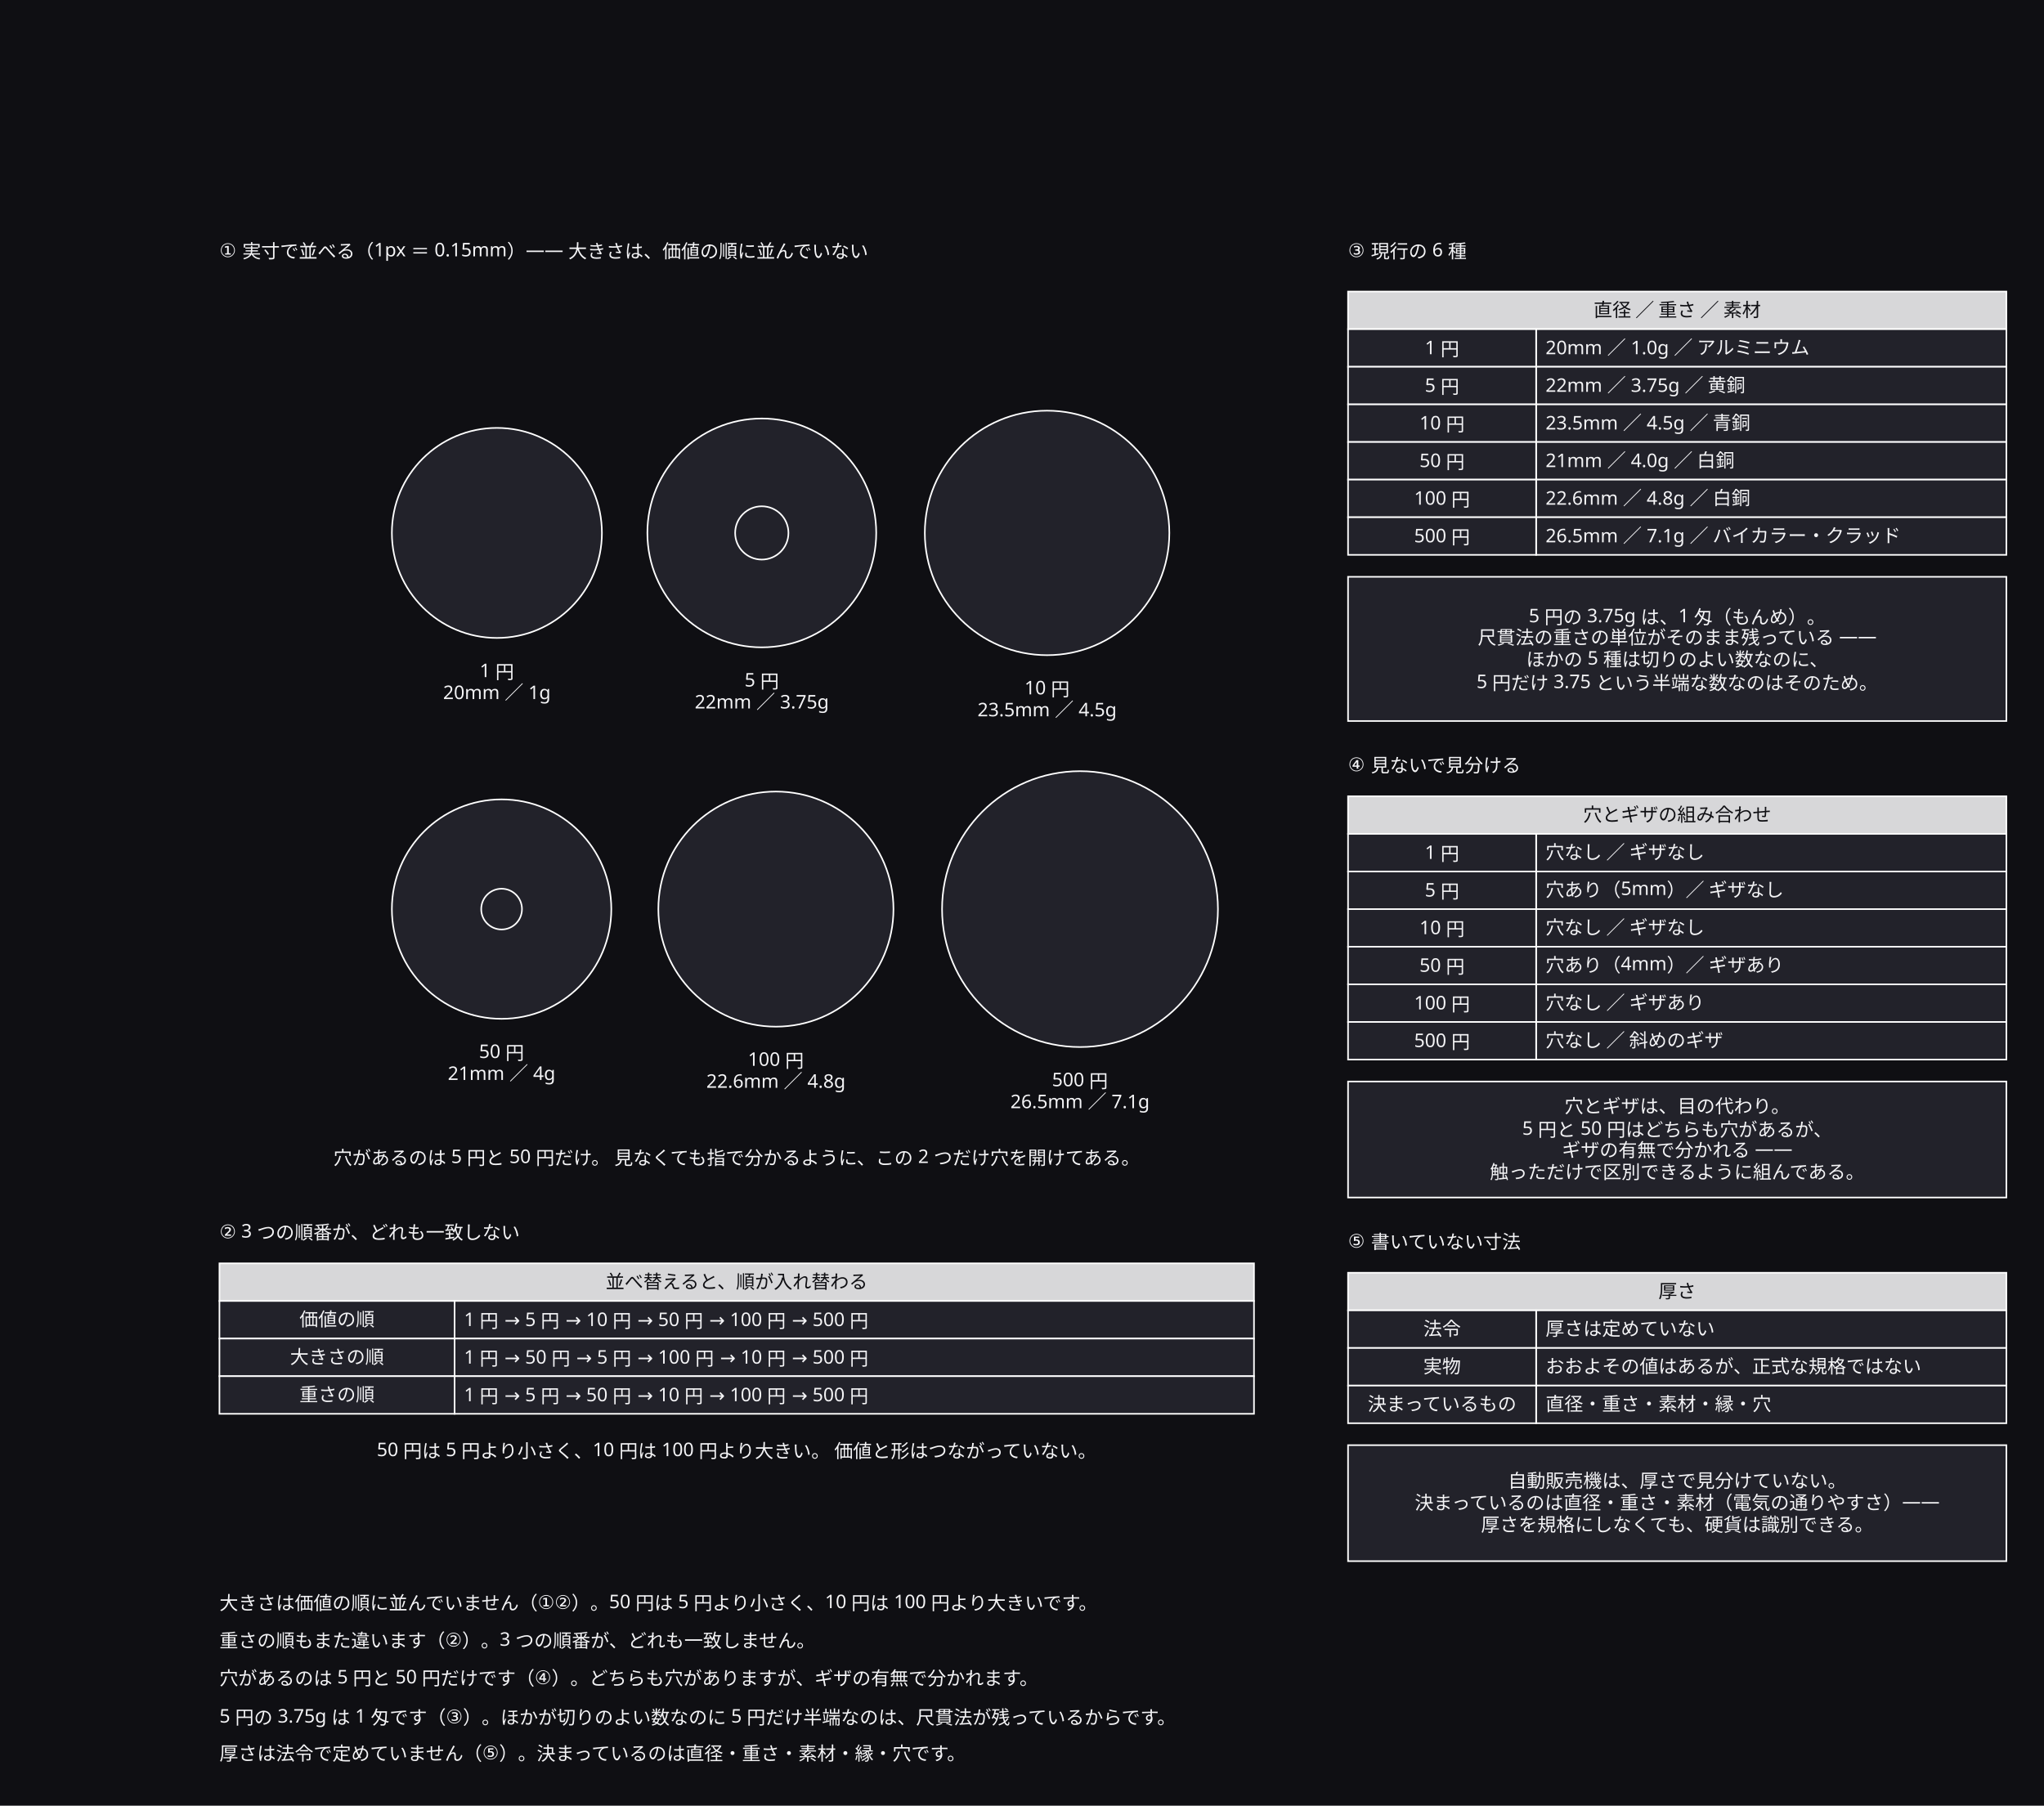
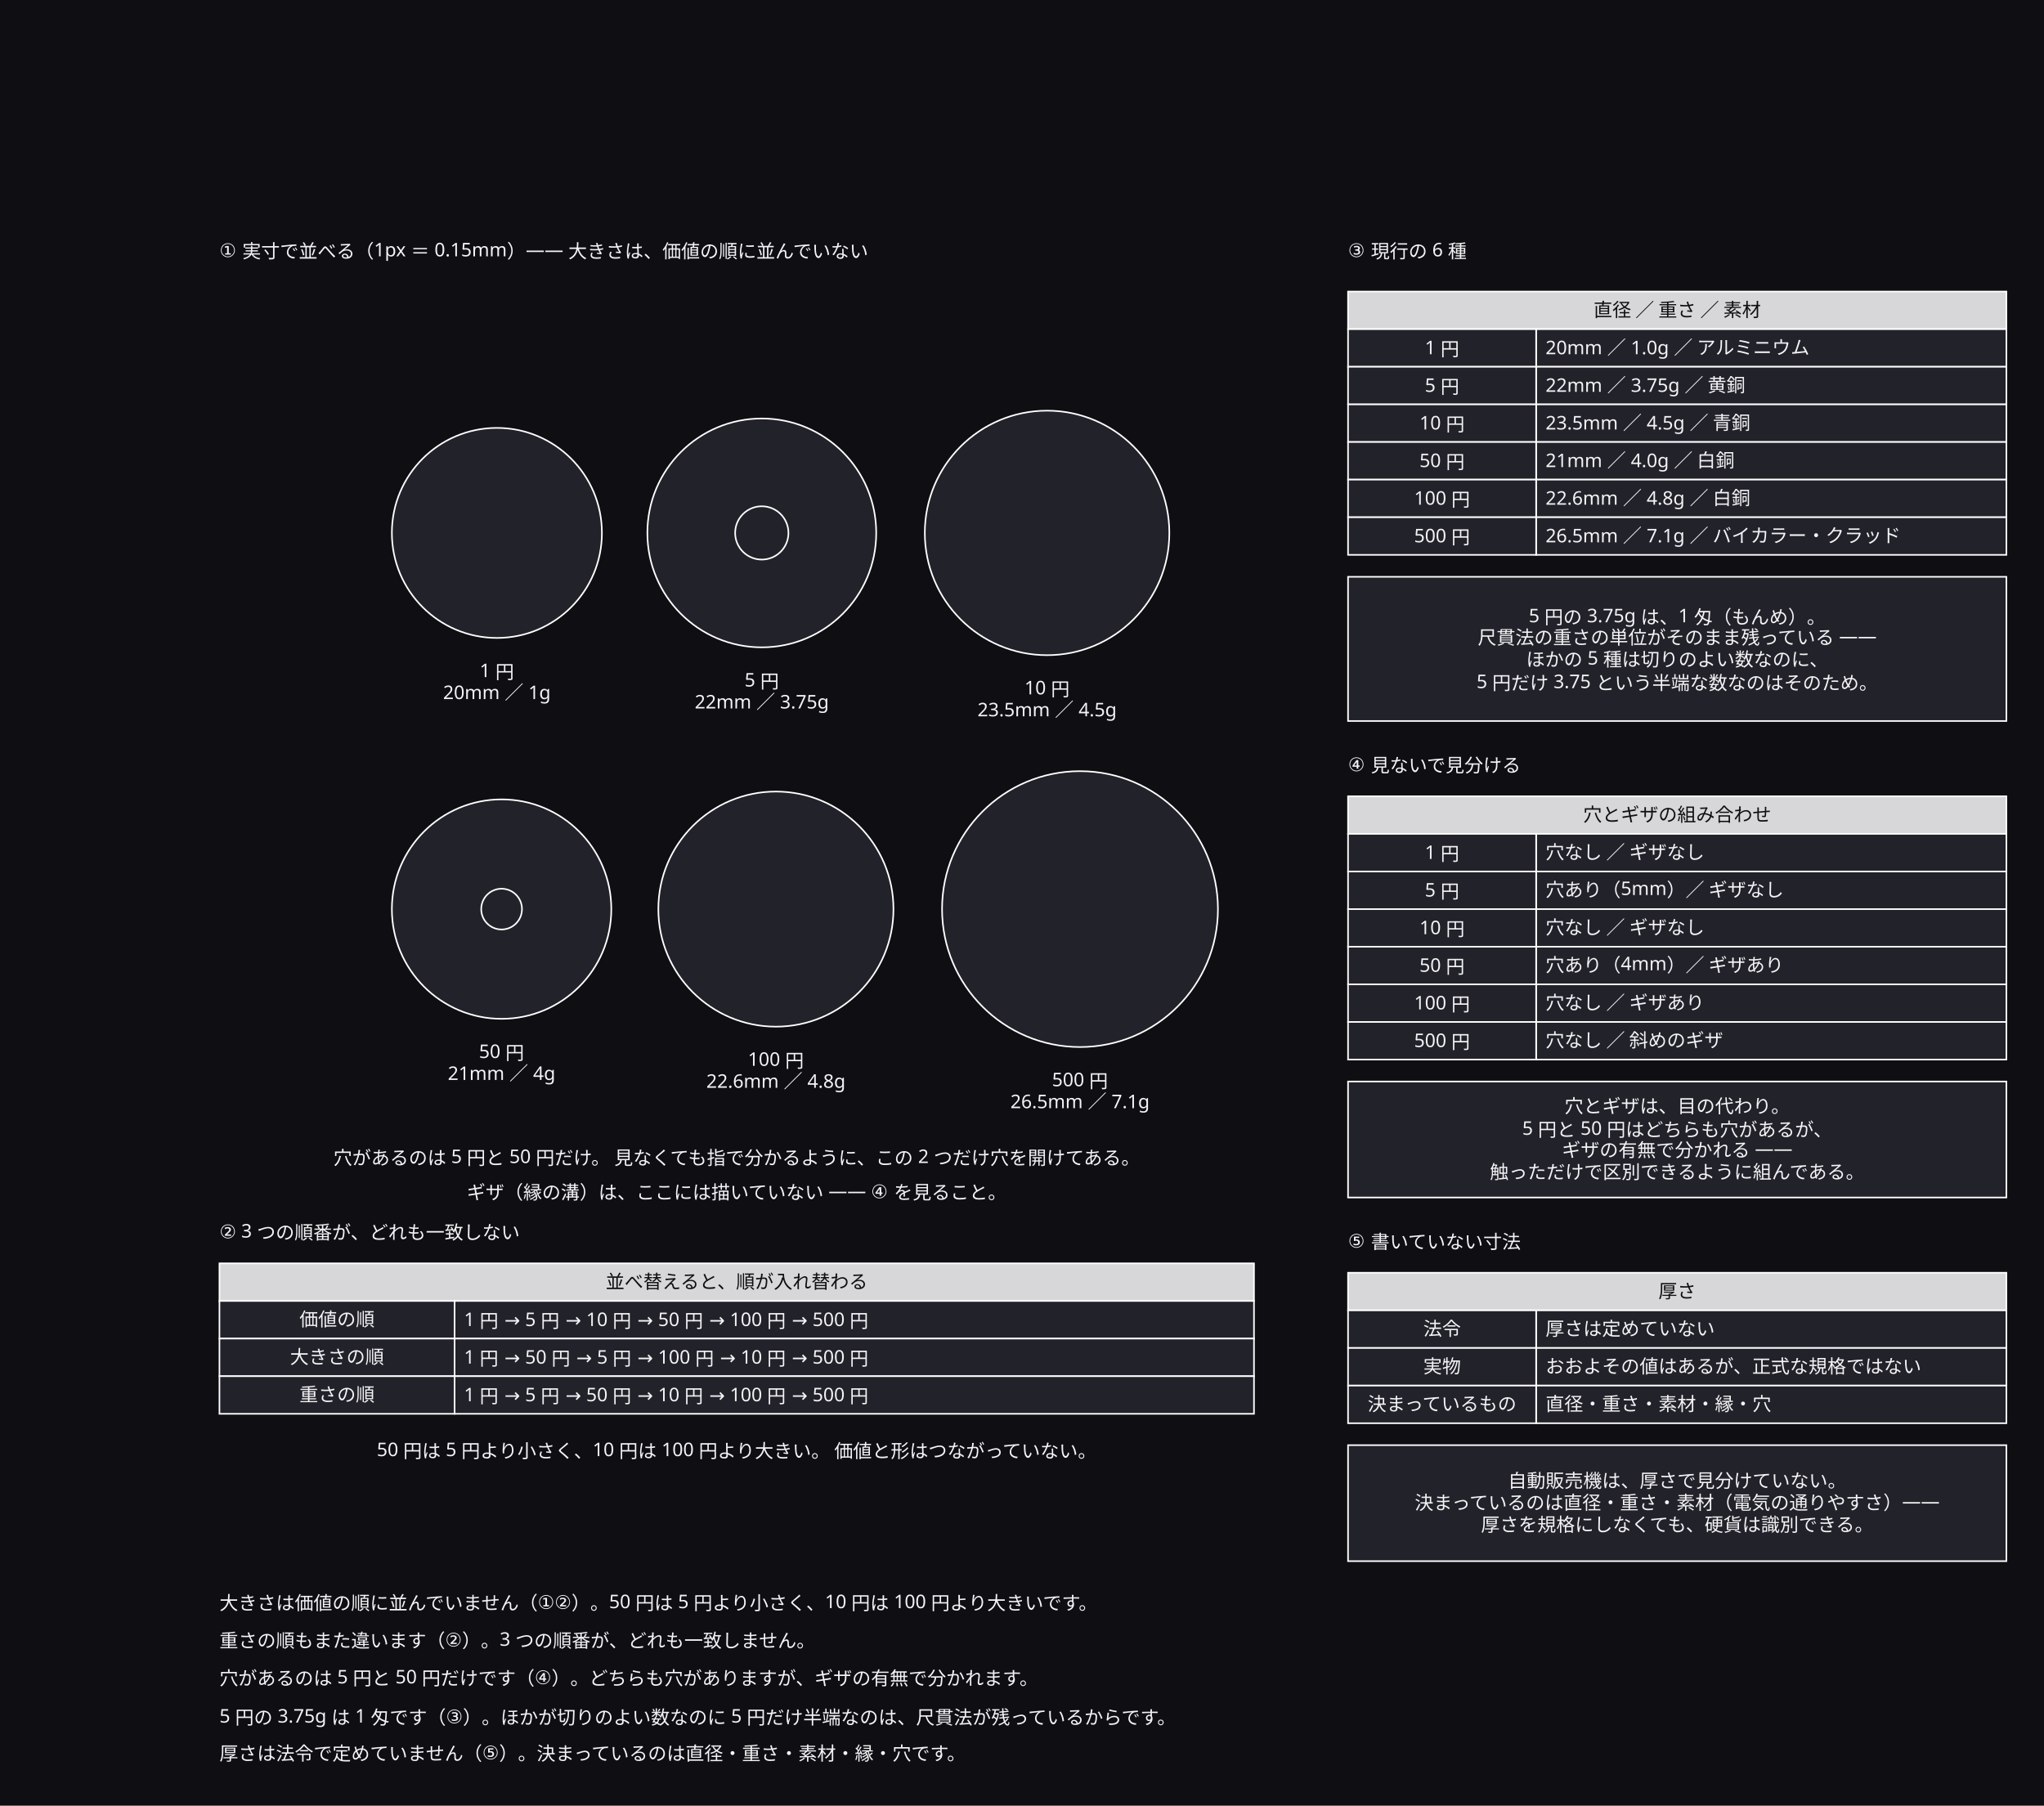
<svg xmlns="http://www.w3.org/2000/svg" width="1304" height="1152" viewBox="0 0 1304 1152">
  <defs>
    <marker id="arrow" viewBox="0 0 10 10" refX="9" refY="5" markerWidth="6" markerHeight="6" orient="auto">
      <path d="M 0 0 L 10 5 L 0 10 z" fill="#a0a0ab" />
    </marker>
  </defs>
  <rect data-paper="1" x="0" y="0" width="1304" height="1152" fill="#0f0f13" />
  <g data-node="why3" data-pinned="false" data-shape="rect">
    <rect x="860" y="368" width="420" height="92" fill="#22222a" stroke="#ffffff" stroke-width="1" />
  </g>
  <g data-node="c5" data-pinned="false" data-shape="rect">
    <circle cx="689" cy="580" r="88" fill="#22222a" stroke="#ffffff" stroke-width="1" />
  </g>
  <g data-node="why4" data-pinned="false" data-shape="rect">
    <rect x="860" y="690" width="420" height="74" fill="#22222a" stroke="#ffffff" stroke-width="1" />
  </g>
  <g data-node="why5" data-pinned="false" data-shape="rect">
    <rect x="860" y="922" width="420" height="74" fill="#22222a" stroke="#ffffff" stroke-width="1" />
  </g>
  <g data-node="c2" data-pinned="false" data-shape="rect">
    <circle cx="668" cy="340" r="78" fill="#22222a" stroke="#ffffff" stroke-width="1" />
  </g>
  <g data-node="c4" data-pinned="false" data-shape="rect">
    <circle cx="495" cy="580" r="75" fill="#22222a" stroke="#ffffff" stroke-width="1" />
  </g>
  <g data-node="c1" data-pinned="false" data-shape="rect">
    <circle cx="486" cy="340" r="73" fill="#22222a" stroke="#ffffff" stroke-width="1" />
  </g>
  <g data-node="r1" data-pinned="false" data-shape="rect" />
  <g data-node="r2" data-pinned="false" data-shape="rect" />
  <g data-node="r3" data-pinned="false" data-shape="rect" />
  <g data-node="r4" data-pinned="false" data-shape="rect" />
  <g data-node="r5" data-pinned="false" data-shape="rect" />
  <g data-node="c3" data-pinned="false" data-shape="rect">
    <circle cx="320" cy="580" r="70" fill="#22222a" stroke="#ffffff" stroke-width="1" />
  </g>
  <g data-node="c0" data-pinned="false" data-shape="rect">
    <circle cx="317" cy="340" r="67" fill="#22222a" stroke="#ffffff" stroke-width="1" />
  </g>
  <g data-node="h140_806" data-pinned="false" data-shape="rect">
    <rect x="140" y="806" width="660" height="24" fill="#22222a" stroke="#ffffff" stroke-width="1" />
    <rect x="140" y="806" width="660" height="24" fill="#ffffff" fill-opacity="0.82" />
  </g>
  <g data-node="t1" data-pinned="false" data-shape="rect" />
  <g data-node="t2" data-pinned="false" data-shape="rect" />
  <g data-node="y140_830" data-pinned="false" data-shape="rect">
    <rect x="290" y="830" width="510" height="24" fill="#22222a" stroke="#ffffff" stroke-width="1" />
  </g>
  <g data-node="y140_854" data-pinned="false" data-shape="rect">
    <rect x="290" y="854" width="510" height="24" fill="#22222a" stroke="#ffffff" stroke-width="1" />
  </g>
  <g data-node="y140_878" data-pinned="false" data-shape="rect">
    <rect x="290" y="878" width="510" height="24" fill="#22222a" stroke="#ffffff" stroke-width="1" />
  </g>
  <g data-node="cap1" data-pinned="false" data-shape="rect" />
+   <g data-node="cap1b" data-pinned="false" data-shape="rect" />
  <g data-node="cap2" data-pinned="false" data-shape="rect" />
  <g data-node="h860_186" data-pinned="false" data-shape="rect">
    <rect x="860" y="186" width="420" height="24" fill="#22222a" stroke="#ffffff" stroke-width="1" />
    <rect x="860" y="186" width="420" height="24" fill="#ffffff" fill-opacity="0.82" />
  </g>
  <g data-node="h860_508" data-pinned="false" data-shape="rect">
    <rect x="860" y="508" width="420" height="24" fill="#22222a" stroke="#ffffff" stroke-width="1" />
    <rect x="860" y="508" width="420" height="24" fill="#ffffff" fill-opacity="0.82" />
  </g>
  <g data-node="h860_812" data-pinned="false" data-shape="rect">
    <rect x="860" y="812" width="420" height="24" fill="#22222a" stroke="#ffffff" stroke-width="1" />
    <rect x="860" y="812" width="420" height="24" fill="#ffffff" fill-opacity="0.82" />
  </g>
  <g data-node="t3" data-pinned="false" data-shape="rect" />
  <g data-node="t4" data-pinned="false" data-shape="rect" />
  <g data-node="t5" data-pinned="false" data-shape="rect" />
  <g data-node="c5n" data-pinned="false" data-shape="rect" />
  <g data-node="y860_210" data-pinned="false" data-shape="rect">
    <rect x="980" y="210" width="300" height="24" fill="#22222a" stroke="#ffffff" stroke-width="1" />
  </g>
  <g data-node="y860_234" data-pinned="false" data-shape="rect">
    <rect x="980" y="234" width="300" height="24" fill="#22222a" stroke="#ffffff" stroke-width="1" />
  </g>
  <g data-node="y860_258" data-pinned="false" data-shape="rect">
    <rect x="980" y="258" width="300" height="24" fill="#22222a" stroke="#ffffff" stroke-width="1" />
  </g>
  <g data-node="y860_282" data-pinned="false" data-shape="rect">
    <rect x="980" y="282" width="300" height="24" fill="#22222a" stroke="#ffffff" stroke-width="1" />
  </g>
  <g data-node="y860_306" data-pinned="false" data-shape="rect">
    <rect x="980" y="306" width="300" height="24" fill="#22222a" stroke="#ffffff" stroke-width="1" />
  </g>
  <g data-node="y860_330" data-pinned="false" data-shape="rect">
    <rect x="980" y="330" width="300" height="24" fill="#22222a" stroke="#ffffff" stroke-width="1" />
  </g>
  <g data-node="y860_532" data-pinned="false" data-shape="rect">
    <rect x="980" y="532" width="300" height="24" fill="#22222a" stroke="#ffffff" stroke-width="1" />
  </g>
  <g data-node="y860_556" data-pinned="false" data-shape="rect">
    <rect x="980" y="556" width="300" height="24" fill="#22222a" stroke="#ffffff" stroke-width="1" />
  </g>
  <g data-node="y860_580" data-pinned="false" data-shape="rect">
    <rect x="980" y="580" width="300" height="24" fill="#22222a" stroke="#ffffff" stroke-width="1" />
  </g>
  <g data-node="y860_604" data-pinned="false" data-shape="rect">
    <rect x="980" y="604" width="300" height="24" fill="#22222a" stroke="#ffffff" stroke-width="1" />
  </g>
  <g data-node="y860_628" data-pinned="false" data-shape="rect">
    <rect x="980" y="628" width="300" height="24" fill="#22222a" stroke="#ffffff" stroke-width="1" />
  </g>
  <g data-node="y860_652" data-pinned="false" data-shape="rect">
    <rect x="980" y="652" width="300" height="24" fill="#22222a" stroke="#ffffff" stroke-width="1" />
  </g>
  <g data-node="y860_836" data-pinned="false" data-shape="rect">
    <rect x="980" y="836" width="300" height="24" fill="#22222a" stroke="#ffffff" stroke-width="1" />
  </g>
  <g data-node="y860_860" data-pinned="false" data-shape="rect">
    <rect x="980" y="860" width="300" height="24" fill="#22222a" stroke="#ffffff" stroke-width="1" />
  </g>
  <g data-node="y860_884" data-pinned="false" data-shape="rect">
    <rect x="980" y="884" width="300" height="24" fill="#22222a" stroke="#ffffff" stroke-width="1" />
  </g>
  <g data-node="c2n" data-pinned="false" data-shape="rect" />
  <g data-node="c4n" data-pinned="false" data-shape="rect" />
  <g data-node="c1n" data-pinned="false" data-shape="rect" />
  <g data-node="c3n" data-pinned="false" data-shape="rect" />
  <g data-node="c0n" data-pinned="false" data-shape="rect" />
  <g data-node="x140_830" data-pinned="false" data-shape="rect">
    <rect x="140" y="830" width="150" height="24" fill="#22222a" stroke="#ffffff" stroke-width="1" />
  </g>
  <g data-node="x140_854" data-pinned="false" data-shape="rect">
    <rect x="140" y="854" width="150" height="24" fill="#22222a" stroke="#ffffff" stroke-width="1" />
  </g>
  <g data-node="x140_878" data-pinned="false" data-shape="rect">
    <rect x="140" y="878" width="150" height="24" fill="#22222a" stroke="#ffffff" stroke-width="1" />
  </g>
  <g data-node="x860_210" data-pinned="false" data-shape="rect">
    <rect x="860" y="210" width="120" height="24" fill="#22222a" stroke="#ffffff" stroke-width="1" />
  </g>
  <g data-node="x860_234" data-pinned="false" data-shape="rect">
    <rect x="860" y="234" width="120" height="24" fill="#22222a" stroke="#ffffff" stroke-width="1" />
  </g>
  <g data-node="x860_258" data-pinned="false" data-shape="rect">
    <rect x="860" y="258" width="120" height="24" fill="#22222a" stroke="#ffffff" stroke-width="1" />
  </g>
  <g data-node="x860_282" data-pinned="false" data-shape="rect">
    <rect x="860" y="282" width="120" height="24" fill="#22222a" stroke="#ffffff" stroke-width="1" />
  </g>
  <g data-node="x860_306" data-pinned="false" data-shape="rect">
    <rect x="860" y="306" width="120" height="24" fill="#22222a" stroke="#ffffff" stroke-width="1" />
  </g>
  <g data-node="x860_330" data-pinned="false" data-shape="rect">
    <rect x="860" y="330" width="120" height="24" fill="#22222a" stroke="#ffffff" stroke-width="1" />
  </g>
  <g data-node="x860_532" data-pinned="false" data-shape="rect">
    <rect x="860" y="532" width="120" height="24" fill="#22222a" stroke="#ffffff" stroke-width="1" />
  </g>
  <g data-node="x860_556" data-pinned="false" data-shape="rect">
    <rect x="860" y="556" width="120" height="24" fill="#22222a" stroke="#ffffff" stroke-width="1" />
  </g>
  <g data-node="x860_580" data-pinned="false" data-shape="rect">
    <rect x="860" y="580" width="120" height="24" fill="#22222a" stroke="#ffffff" stroke-width="1" />
  </g>
  <g data-node="x860_604" data-pinned="false" data-shape="rect">
    <rect x="860" y="604" width="120" height="24" fill="#22222a" stroke="#ffffff" stroke-width="1" />
  </g>
  <g data-node="x860_628" data-pinned="false" data-shape="rect">
    <rect x="860" y="628" width="120" height="24" fill="#22222a" stroke="#ffffff" stroke-width="1" />
  </g>
  <g data-node="x860_652" data-pinned="false" data-shape="rect">
    <rect x="860" y="652" width="120" height="24" fill="#22222a" stroke="#ffffff" stroke-width="1" />
  </g>
  <g data-node="x860_836" data-pinned="false" data-shape="rect">
    <rect x="860" y="836" width="120" height="24" fill="#22222a" stroke="#ffffff" stroke-width="1" />
  </g>
  <g data-node="x860_860" data-pinned="false" data-shape="rect">
    <rect x="860" y="860" width="120" height="24" fill="#22222a" stroke="#ffffff" stroke-width="1" />
  </g>
  <g data-node="x860_884" data-pinned="false" data-shape="rect">
    <rect x="860" y="884" width="120" height="24" fill="#22222a" stroke="#ffffff" stroke-width="1" />
  </g>
  <g data-node="c1h" data-pinned="false" data-shape="rect">
    <circle cx="486" cy="340" r="17" fill="#22222a" stroke="#ffffff" stroke-width="1" />
  </g>
  <g data-node="c3h" data-pinned="false" data-shape="rect">
    <circle cx="320" cy="580" r="13" fill="#22222a" stroke="#ffffff" stroke-width="1" />
  </g>
  <g data-name="why3">
    <text x="1070" y="397" text-anchor="middle" font-family="sans-serif" font-size="12" fill="#f4f4f6">5 円の 3.75g は、1 匁（もんめ）。</text>
    <text x="1070" y="411" text-anchor="middle" font-family="sans-serif" font-size="12" fill="#f4f4f6">尺貫法の重さの単位がそのまま残っている ——</text>
    <text x="1070" y="425" text-anchor="middle" font-family="sans-serif" font-size="12" fill="#f4f4f6">ほかの 5 種は切りのよい数なのに、</text>
    <text x="1070" y="439" text-anchor="middle" font-family="sans-serif" font-size="12" fill="#f4f4f6">5 円だけ 3.75 という半端な数なのはそのため。</text>
  </g>
  <g data-name="why4">
    <text x="1070" y="710" text-anchor="middle" font-family="sans-serif" font-size="12" fill="#f4f4f6">穴とギザは、目の代わり。</text>
    <text x="1070" y="724" text-anchor="middle" font-family="sans-serif" font-size="12" fill="#f4f4f6">5 円と 50 円はどちらも穴があるが、</text>
    <text x="1070" y="738" text-anchor="middle" font-family="sans-serif" font-size="12" fill="#f4f4f6">ギザの有無で分かれる ——</text>
    <text x="1070" y="752" text-anchor="middle" font-family="sans-serif" font-size="12" fill="#f4f4f6">触っただけで区別できるように組んである。</text>
  </g>
  <g data-name="why5">
    <text x="1070" y="949" text-anchor="middle" font-family="sans-serif" font-size="12" fill="#f4f4f6">自動販売機は、厚さで見分けていない。</text>
    <text x="1070" y="963" text-anchor="middle" font-family="sans-serif" font-size="12" fill="#f4f4f6">決まっているのは直径・重さ・素材（電気の通りやすさ）——</text>
    <text x="1070" y="977" text-anchor="middle" font-family="sans-serif" font-size="12" fill="#f4f4f6">厚さを規格にしなくても、硬貨は識別できる。</text>
  </g>
  <g data-name="r1">
    <text x="140" y="1027" text-anchor="start" font-family="sans-serif" font-size="12" fill="#f4f4f6">大きさは価値の順に並んでいません（①②）。50 円は 5 円より小さく、10 円は 100 円より大きいです。</text>
  </g>
  <g data-name="r2">
    <text x="140" y="1051" text-anchor="start" font-family="sans-serif" font-size="12" fill="#f4f4f6">重さの順もまた違います（②）。3 つの順番が、どれも一致しません。</text>
  </g>
  <g data-name="r3">
    <text x="140" y="1075" text-anchor="start" font-family="sans-serif" font-size="12" fill="#f4f4f6">穴があるのは 5 円と 50 円だけです（④）。どちらも穴がありますが、ギザの有無で分かれます。</text>
  </g>
  <g data-name="r4">
    <text x="140" y="1099" text-anchor="start" font-family="sans-serif" font-size="12" fill="#f4f4f6">5 円の 3.75g は 1 匁です（③）。ほかが切りのよい数なのに 5 円だけ半端なのは、尺貫法が残っているからです。</text>
  </g>
  <g data-name="r5">
    <text x="140" y="1123" text-anchor="start" font-family="sans-serif" font-size="12" fill="#f4f4f6">厚さは法令で定めていません（⑤）。決まっているのは直径・重さ・素材・縁・穴です。</text>
  </g>
  <g data-name="h140_806">
    <text x="470" y="822" text-anchor="middle" font-family="sans-serif" font-size="12" fill="#0f0f13">並べ替えると、順が入れ替わる</text>
  </g>
  <g data-name="t1">
    <text x="140" y="164" text-anchor="start" font-family="sans-serif" font-size="12" fill="#f4f4f6">① 実寸で並べる（1px ＝ 0.15mm）—— 大きさは、価値の順に並んでいない</text>
  </g>
  <g data-name="t2">
    <text x="140" y="790" text-anchor="start" font-family="sans-serif" font-size="12" fill="#f4f4f6">② 3 つの順番が、どれも一致しない</text>
  </g>
  <g data-name="y140_830">
    <text x="296" y="846" text-anchor="start" font-family="sans-serif" font-size="12" fill="#f4f4f6">1 円 → 5 円 → 10 円 → 50 円 → 100 円 → 500 円</text>
  </g>
  <g data-name="y140_854">
    <text x="296" y="870" text-anchor="start" font-family="sans-serif" font-size="12" fill="#f4f4f6">1 円 → 50 円 → 5 円 → 100 円 → 10 円 → 500 円</text>
  </g>
  <g data-name="y140_878">
    <text x="296" y="894" text-anchor="start" font-family="sans-serif" font-size="12" fill="#f4f4f6">1 円 → 5 円 → 50 円 → 10 円 → 100 円 → 500 円</text>
  </g>
  <g data-name="cap1">
    <text x="470" y="743" text-anchor="middle" font-family="sans-serif" font-size="12" fill="#f4f4f6">穴があるのは 5 円と 50 円だけ。 見なくても指で分かるように、この 2 つだけ穴を開けてある。</text>
  </g>
+   <g data-name="cap1b">
+     <text x="470" y="765" text-anchor="middle" font-family="sans-serif" font-size="12" fill="#f4f4f6">ギザ（縁の溝）は、ここには描いていない —— ④ を見ること。</text>
+   </g>
  <g data-name="cap2">
    <text x="470" y="929" text-anchor="middle" font-family="sans-serif" font-size="12" fill="#f4f4f6">50 円は 5 円より小さく、10 円は 100 円より大きい。 価値と形はつながっていない。</text>
  </g>
  <g data-name="h860_186">
    <text x="1070" y="202" text-anchor="middle" font-family="sans-serif" font-size="12" fill="#0f0f13">直径 ／ 重さ ／ 素材</text>
  </g>
  <g data-name="h860_508">
    <text x="1070" y="524" text-anchor="middle" font-family="sans-serif" font-size="12" fill="#0f0f13">穴とギザの組み合わせ</text>
  </g>
  <g data-name="h860_812">
    <text x="1070" y="828" text-anchor="middle" font-family="sans-serif" font-size="12" fill="#0f0f13">厚さ</text>
  </g>
  <g data-name="t3">
    <text x="860" y="164" text-anchor="start" font-family="sans-serif" font-size="12" fill="#f4f4f6">③ 現行の 6 種</text>
  </g>
  <g data-name="t4">
    <text x="860" y="492" text-anchor="start" font-family="sans-serif" font-size="12" fill="#f4f4f6">④ 見ないで見分ける</text>
  </g>
  <g data-name="t5">
    <text x="860" y="796" text-anchor="start" font-family="sans-serif" font-size="12" fill="#f4f4f6">⑤ 書いていない寸法</text>
  </g>
  <g data-name="c5n">
    <text x="689" y="693" text-anchor="middle" font-family="sans-serif" font-size="12" fill="#f4f4f6">500 円</text>
    <text x="689" y="707" text-anchor="middle" font-family="sans-serif" font-size="12" fill="#f4f4f6">26.5mm ／ 7.1g</text>
  </g>
  <g data-name="y860_210">
    <text x="986" y="226" text-anchor="start" font-family="sans-serif" font-size="12" fill="#f4f4f6">20mm ／ 1.0g ／ アルミニウム</text>
  </g>
  <g data-name="y860_234">
    <text x="986" y="250" text-anchor="start" font-family="sans-serif" font-size="12" fill="#f4f4f6">22mm ／ 3.75g ／ 黄銅</text>
  </g>
  <g data-name="y860_258">
    <text x="986" y="274" text-anchor="start" font-family="sans-serif" font-size="12" fill="#f4f4f6">23.5mm ／ 4.5g ／ 青銅</text>
  </g>
  <g data-name="y860_282">
    <text x="986" y="298" text-anchor="start" font-family="sans-serif" font-size="12" fill="#f4f4f6">21mm ／ 4.0g ／ 白銅</text>
  </g>
  <g data-name="y860_306">
    <text x="986" y="322" text-anchor="start" font-family="sans-serif" font-size="12" fill="#f4f4f6">22.6mm ／ 4.8g ／ 白銅</text>
  </g>
  <g data-name="y860_330">
    <text x="986" y="346" text-anchor="start" font-family="sans-serif" font-size="12" fill="#f4f4f6">26.5mm ／ 7.1g ／ バイカラー・クラッド</text>
  </g>
  <g data-name="y860_532">
    <text x="986" y="548" text-anchor="start" font-family="sans-serif" font-size="12" fill="#f4f4f6">穴なし ／ ギザなし</text>
  </g>
  <g data-name="y860_556">
    <text x="986" y="572" text-anchor="start" font-family="sans-serif" font-size="12" fill="#f4f4f6">穴あり（5mm）／ ギザなし</text>
  </g>
  <g data-name="y860_580">
    <text x="986" y="596" text-anchor="start" font-family="sans-serif" font-size="12" fill="#f4f4f6">穴なし ／ ギザなし</text>
  </g>
  <g data-name="y860_604">
    <text x="986" y="620" text-anchor="start" font-family="sans-serif" font-size="12" fill="#f4f4f6">穴あり（4mm）／ ギザあり</text>
  </g>
  <g data-name="y860_628">
    <text x="986" y="644" text-anchor="start" font-family="sans-serif" font-size="12" fill="#f4f4f6">穴なし ／ ギザあり</text>
  </g>
  <g data-name="y860_652">
    <text x="986" y="668" text-anchor="start" font-family="sans-serif" font-size="12" fill="#f4f4f6">穴なし ／ 斜めのギザ</text>
  </g>
  <g data-name="y860_836">
    <text x="986" y="852" text-anchor="start" font-family="sans-serif" font-size="12" fill="#f4f4f6">厚さは定めていない</text>
  </g>
  <g data-name="y860_860">
    <text x="986" y="876" text-anchor="start" font-family="sans-serif" font-size="12" fill="#f4f4f6">おおよその値はあるが、正式な規格ではない</text>
  </g>
  <g data-name="y860_884">
    <text x="986" y="900" text-anchor="start" font-family="sans-serif" font-size="12" fill="#f4f4f6">直径・重さ・素材・縁・穴</text>
  </g>
  <g data-name="c2n">
    <text x="668" y="443" text-anchor="middle" font-family="sans-serif" font-size="12" fill="#f4f4f6">10 円</text>
    <text x="668" y="457" text-anchor="middle" font-family="sans-serif" font-size="12" fill="#f4f4f6">23.5mm ／ 4.5g</text>
  </g>
  <g data-name="c4n">
    <text x="495" y="680" text-anchor="middle" font-family="sans-serif" font-size="12" fill="#f4f4f6">100 円</text>
    <text x="495" y="694" text-anchor="middle" font-family="sans-serif" font-size="12" fill="#f4f4f6">22.6mm ／ 4.8g</text>
  </g>
  <g data-name="c1n">
    <text x="486" y="438" text-anchor="middle" font-family="sans-serif" font-size="12" fill="#f4f4f6">5 円</text>
    <text x="486" y="452" text-anchor="middle" font-family="sans-serif" font-size="12" fill="#f4f4f6">22mm ／ 3.75g</text>
  </g>
  <g data-name="c3n">
    <text x="320" y="675" text-anchor="middle" font-family="sans-serif" font-size="12" fill="#f4f4f6">50 円</text>
    <text x="320" y="689" text-anchor="middle" font-family="sans-serif" font-size="12" fill="#f4f4f6">21mm ／ 4g</text>
  </g>
  <g data-name="c0n">
    <text x="317" y="432" text-anchor="middle" font-family="sans-serif" font-size="12" fill="#f4f4f6">1 円</text>
    <text x="317" y="446" text-anchor="middle" font-family="sans-serif" font-size="12" fill="#f4f4f6">20mm ／ 1g</text>
  </g>
  <g data-name="x140_830">
    <text x="215" y="846" text-anchor="middle" font-family="sans-serif" font-size="12" fill="#f4f4f6">価値の順</text>
  </g>
  <g data-name="x140_854">
    <text x="215" y="870" text-anchor="middle" font-family="sans-serif" font-size="12" fill="#f4f4f6">大きさの順</text>
  </g>
  <g data-name="x140_878">
    <text x="215" y="894" text-anchor="middle" font-family="sans-serif" font-size="12" fill="#f4f4f6">重さの順</text>
  </g>
  <g data-name="x860_210">
    <text x="920" y="226" text-anchor="middle" font-family="sans-serif" font-size="12" fill="#f4f4f6">1 円</text>
  </g>
  <g data-name="x860_234">
    <text x="920" y="250" text-anchor="middle" font-family="sans-serif" font-size="12" fill="#f4f4f6">5 円</text>
  </g>
  <g data-name="x860_258">
    <text x="920" y="274" text-anchor="middle" font-family="sans-serif" font-size="12" fill="#f4f4f6">10 円</text>
  </g>
  <g data-name="x860_282">
    <text x="920" y="298" text-anchor="middle" font-family="sans-serif" font-size="12" fill="#f4f4f6">50 円</text>
  </g>
  <g data-name="x860_306">
    <text x="920" y="322" text-anchor="middle" font-family="sans-serif" font-size="12" fill="#f4f4f6">100 円</text>
  </g>
  <g data-name="x860_330">
    <text x="920" y="346" text-anchor="middle" font-family="sans-serif" font-size="12" fill="#f4f4f6">500 円</text>
  </g>
  <g data-name="x860_532">
    <text x="920" y="548" text-anchor="middle" font-family="sans-serif" font-size="12" fill="#f4f4f6">1 円</text>
  </g>
  <g data-name="x860_556">
    <text x="920" y="572" text-anchor="middle" font-family="sans-serif" font-size="12" fill="#f4f4f6">5 円</text>
  </g>
  <g data-name="x860_580">
    <text x="920" y="596" text-anchor="middle" font-family="sans-serif" font-size="12" fill="#f4f4f6">10 円</text>
  </g>
  <g data-name="x860_604">
    <text x="920" y="620" text-anchor="middle" font-family="sans-serif" font-size="12" fill="#f4f4f6">50 円</text>
  </g>
  <g data-name="x860_628">
    <text x="920" y="644" text-anchor="middle" font-family="sans-serif" font-size="12" fill="#f4f4f6">100 円</text>
  </g>
  <g data-name="x860_652">
    <text x="920" y="668" text-anchor="middle" font-family="sans-serif" font-size="12" fill="#f4f4f6">500 円</text>
  </g>
  <g data-name="x860_836">
    <text x="920" y="852" text-anchor="middle" font-family="sans-serif" font-size="12" fill="#f4f4f6">法令</text>
  </g>
  <g data-name="x860_860">
    <text x="920" y="876" text-anchor="middle" font-family="sans-serif" font-size="12" fill="#f4f4f6">実物</text>
  </g>
  <g data-name="x860_884">
    <text x="920" y="900" text-anchor="middle" font-family="sans-serif" font-size="12" fill="#f4f4f6">決まっているもの</text>
  </g>
</svg>
